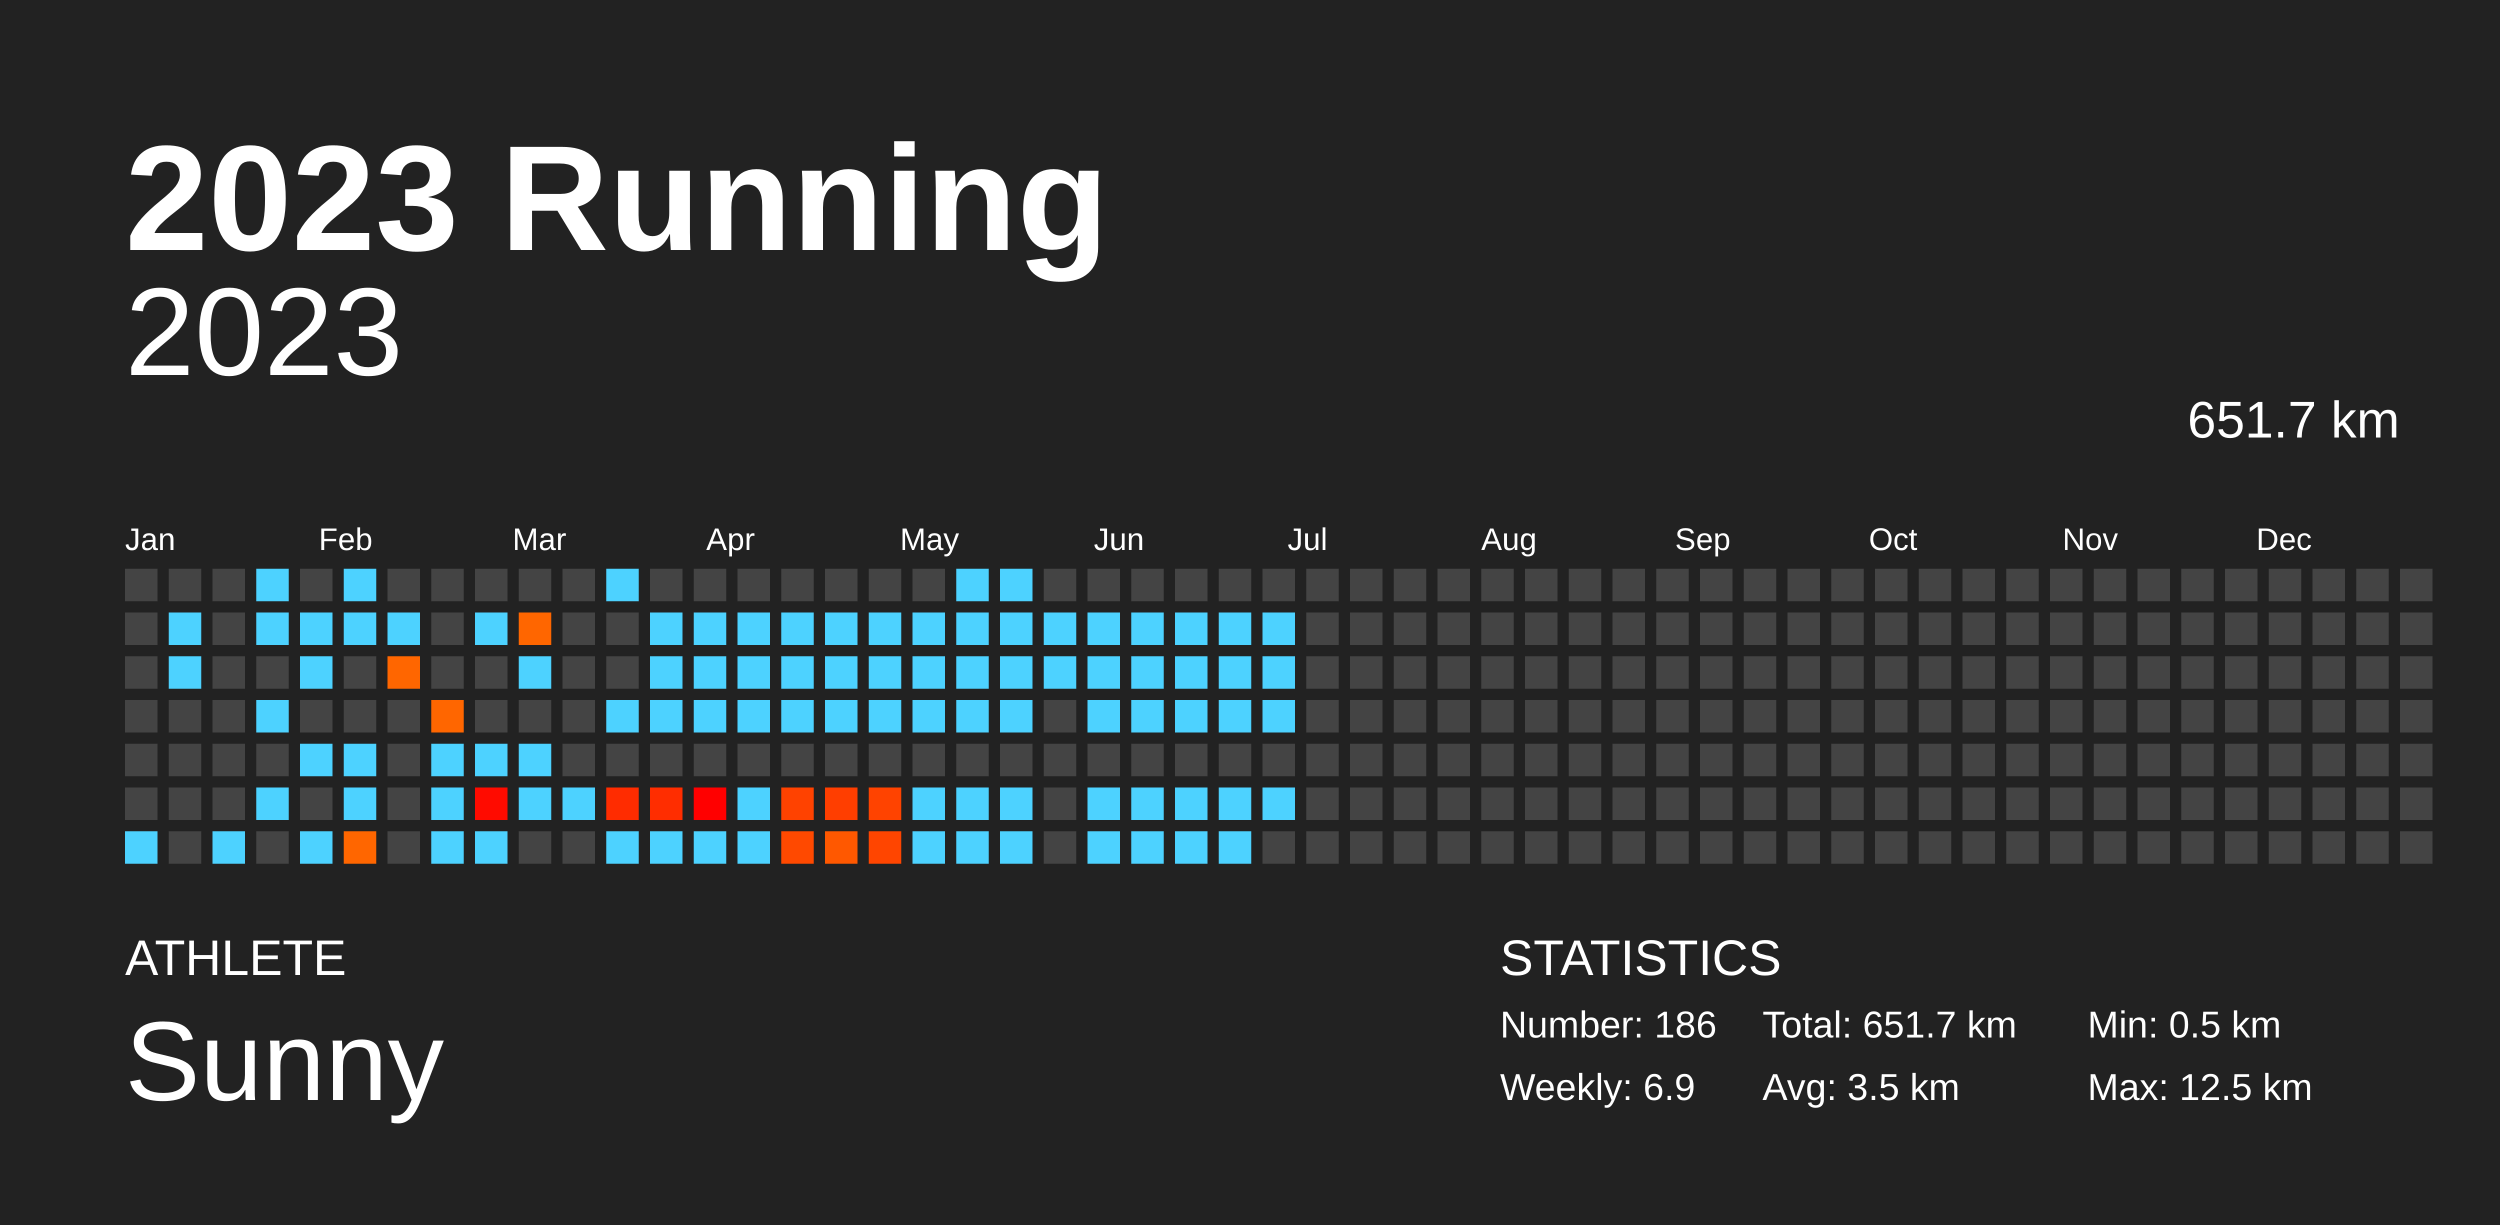
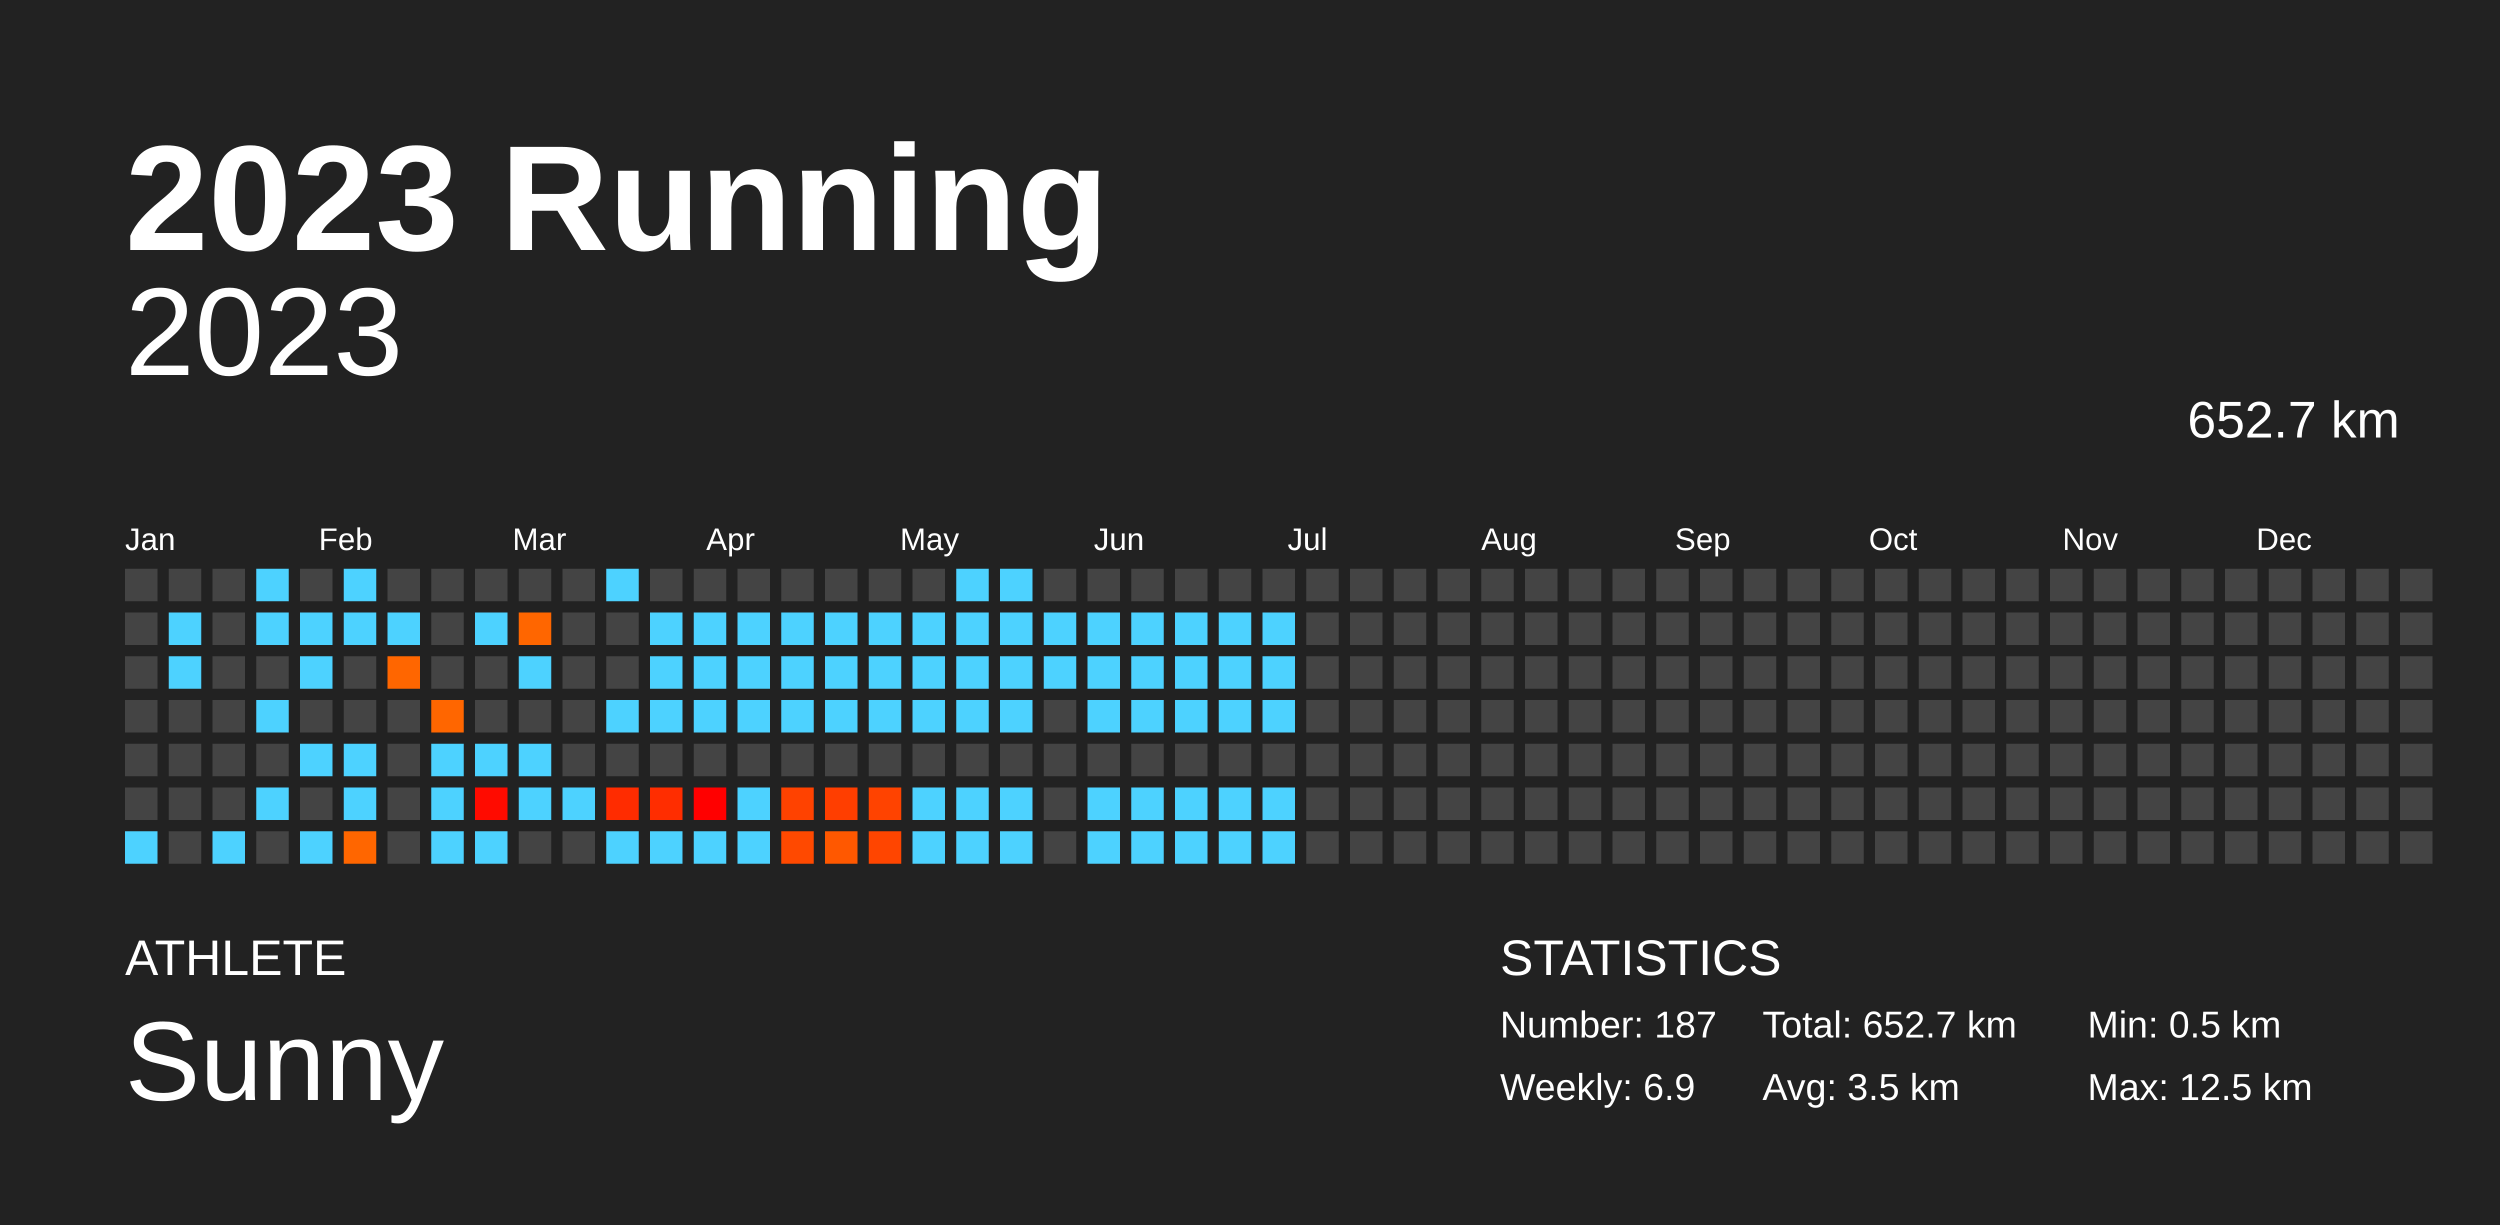
<svg xmlns="http://www.w3.org/2000/svg" baseProfile="full" height="98mm" version="1.1" viewBox="0,0,200,98" width="200mm">
  <defs />
  <rect fill="#222222" height="98" width="200" x="0" y="0" />
  <text fill="#FFFFFF" style="font-size:12px; font-family:Arial; font-weight:bold;" x="10" y="20">2023 Running</text>
  <text fill="#FFFFFF" style="font-size:4px; font-family:Arial" x="10" y="78">ATHLETE</text>
  <text fill="#FFFFFF" style="font-size:9px; font-family:Arial" x="10" y="88">Sunny</text>
  <text fill="#FFFFFF" style="font-size:4px; font-family:Arial" x="120" y="78">STATISTICS</text>
-   <text fill="#FFFFFF" style="font-size:3px; font-family:Arial" x="120" y="83">Number: 186</text>
+   <text fill="#FFFFFF" style="font-size:3px; font-family:Arial" x="120" y="83">Number: 187</text>
  <text fill="#FFFFFF" style="font-size:3px; font-family:Arial" x="120" y="88">Weekly: 6.9</text>
-   <text fill="#FFFFFF" style="font-size:3px; font-family:Arial" x="141" y="83">Total: 651.7 km</text>
+   <text fill="#FFFFFF" style="font-size:3px; font-family:Arial" x="141" y="83">Total: 652.7 km</text>
  <text fill="#FFFFFF" style="font-size:3px; font-family:Arial" x="141" y="88">Avg: 3.5 km</text>
  <text fill="#FFFFFF" style="font-size:3px; font-family:Arial" x="167" y="83">Min: 0.5 km</text>
  <text fill="#FFFFFF" style="font-size:3px; font-family:Arial" x="167" y="88">Max: 12.5 km</text>
  <text alignment-baseline="hanging" fill="#FFFFFF" style="font-size:10.0px; font-family:Arial;" x="10" y="30">2023</text>
-   <text alignment-baseline="hanging" fill="#FFFFFF" style="font-size:4.125px; font-family:Arial;" x="175" y="35">651.7 km</text>
+   <text alignment-baseline="hanging" fill="#FFFFFF" style="font-size:4.125px; font-family:Arial;" x="175" y="35">652.7 km</text>
  <text fill="#FFFFFF" style="font-size:2.5px; font-family:Arial" x="10.0" y="44">Jan</text>
  <text fill="#FFFFFF" style="font-size:2.5px; font-family:Arial" x="25.5" y="44">Feb</text>
  <text fill="#FFFFFF" style="font-size:2.5px; font-family:Arial" x="41.0" y="44">Mar</text>
  <text fill="#FFFFFF" style="font-size:2.5px; font-family:Arial" x="56.5" y="44">Apr</text>
  <text fill="#FFFFFF" style="font-size:2.5px; font-family:Arial" x="72.0" y="44">May</text>
  <text fill="#FFFFFF" style="font-size:2.5px; font-family:Arial" x="87.5" y="44">Jun</text>
  <text fill="#FFFFFF" style="font-size:2.5px; font-family:Arial" x="103.0" y="44">Jul</text>
  <text fill="#FFFFFF" style="font-size:2.5px; font-family:Arial" x="118.5" y="44">Aug</text>
  <text fill="#FFFFFF" style="font-size:2.5px; font-family:Arial" x="134.0" y="44">Sep</text>
  <text fill="#FFFFFF" style="font-size:2.5px; font-family:Arial" x="149.5" y="44">Oct</text>
  <text fill="#FFFFFF" style="font-size:2.5px; font-family:Arial" x="165.0" y="44">Nov</text>
  <text fill="#FFFFFF" style="font-size:2.5px; font-family:Arial" x="180.5" y="44">Dec</text>
  <rect fill="#444444" height="2.6" width="2.6" x="10.0" y="45.5" />
  <rect fill="#444444" height="2.6" width="2.6" x="10.0" y="49.0" />
  <rect fill="#444444" height="2.6" width="2.6" x="10.0" y="52.5" />
  <rect fill="#444444" height="2.6" width="2.6" x="10.0" y="56.0" />
  <rect fill="#444444" height="2.6" width="2.6" x="10.0" y="59.5" />
  <rect fill="#444444" height="2.6" width="2.6" x="10.0" y="63.0" />
  <rect fill="#4dd2ff" height="2.6" width="2.6" x="10.0" y="66.5" />
  <rect fill="#444444" height="2.6" width="2.6" x="13.5" y="45.5" />
  <rect fill="#4dd2ff" height="2.6" width="2.6" x="13.5" y="49.0" />
  <rect fill="#4dd2ff" height="2.6" width="2.6" x="13.5" y="52.5" />
  <rect fill="#444444" height="2.6" width="2.6" x="13.5" y="56.0" />
  <rect fill="#444444" height="2.6" width="2.6" x="13.5" y="59.5" />
  <rect fill="#444444" height="2.6" width="2.6" x="13.5" y="63.0" />
  <rect fill="#444444" height="2.6" width="2.6" x="13.5" y="66.5" />
  <rect fill="#444444" height="2.6" width="2.6" x="17.0" y="45.5" />
  <rect fill="#444444" height="2.6" width="2.6" x="17.0" y="49.0" />
  <rect fill="#444444" height="2.6" width="2.6" x="17.0" y="52.5" />
  <rect fill="#444444" height="2.6" width="2.6" x="17.0" y="56.0" />
  <rect fill="#444444" height="2.6" width="2.6" x="17.0" y="59.5" />
  <rect fill="#444444" height="2.6" width="2.6" x="17.0" y="63.0" />
  <rect fill="#4dd2ff" height="2.6" width="2.6" x="17.0" y="66.5" />
  <rect fill="#4dd2ff" height="2.6" width="2.6" x="20.5" y="45.5" />
  <rect fill="#4dd2ff" height="2.6" width="2.6" x="20.5" y="49.0" />
  <rect fill="#444444" height="2.6" width="2.6" x="20.5" y="52.5" />
  <rect fill="#4dd2ff" height="2.6" width="2.6" x="20.5" y="56.0" />
  <rect fill="#444444" height="2.6" width="2.6" x="20.5" y="59.5" />
  <rect fill="#4dd2ff" height="2.6" width="2.6" x="20.5" y="63.0" />
  <rect fill="#444444" height="2.6" width="2.6" x="20.5" y="66.5" />
  <rect fill="#444444" height="2.6" width="2.6" x="24.0" y="45.5" />
  <rect fill="#4dd2ff" height="2.6" width="2.6" x="24.0" y="49.0" />
  <rect fill="#4dd2ff" height="2.6" width="2.6" x="24.0" y="52.5" />
  <rect fill="#444444" height="2.6" width="2.6" x="24.0" y="56.0" />
  <rect fill="#4dd2ff" height="2.6" width="2.6" x="24.0" y="59.5" />
  <rect fill="#444444" height="2.6" width="2.6" x="24.0" y="63.0" />
  <rect fill="#4dd2ff" height="2.6" width="2.6" x="24.0" y="66.5" />
  <rect fill="#4dd2ff" height="2.6" width="2.6" x="27.5" y="45.5" />
  <rect fill="#4dd2ff" height="2.6" width="2.6" x="27.5" y="49.0" />
  <rect fill="#444444" height="2.6" width="2.6" x="27.5" y="52.5" />
  <rect fill="#444444" height="2.6" width="2.6" x="27.5" y="56.0" />
  <rect fill="#4dd2ff" height="2.6" width="2.6" x="27.5" y="59.5" />
  <rect fill="#4dd2ff" height="2.6" width="2.6" x="27.5" y="63.0" />
  <rect fill="#ff6600" height="2.6" width="2.6" x="27.5" y="66.5" />
  <rect fill="#444444" height="2.6" width="2.6" x="31.0" y="45.5" />
  <rect fill="#4dd2ff" height="2.6" width="2.6" x="31.0" y="49.0" />
  <rect fill="#ff6600" height="2.6" width="2.6" x="31.0" y="52.5" />
  <rect fill="#444444" height="2.6" width="2.6" x="31.0" y="56.0" />
  <rect fill="#444444" height="2.6" width="2.6" x="31.0" y="59.5" />
  <rect fill="#444444" height="2.6" width="2.6" x="31.0" y="63.0" />
  <rect fill="#444444" height="2.6" width="2.6" x="31.0" y="66.5" />
  <rect fill="#444444" height="2.6" width="2.6" x="34.5" y="45.5" />
  <rect fill="#444444" height="2.6" width="2.6" x="34.5" y="49.0" />
  <rect fill="#444444" height="2.6" width="2.6" x="34.5" y="52.5" />
  <rect fill="#ff6600" height="2.6" width="2.6" x="34.5" y="56.0" />
  <rect fill="#4dd2ff" height="2.6" width="2.6" x="34.5" y="59.5" />
  <rect fill="#4dd2ff" height="2.6" width="2.6" x="34.5" y="63.0" />
  <rect fill="#4dd2ff" height="2.6" width="2.6" x="34.5" y="66.5" />
  <rect fill="#444444" height="2.6" width="2.6" x="38.0" y="45.5" />
  <rect fill="#4dd2ff" height="2.6" width="2.6" x="38.0" y="49.0" />
  <rect fill="#444444" height="2.6" width="2.6" x="38.0" y="52.5" />
  <rect fill="#444444" height="2.6" width="2.6" x="38.0" y="56.0" />
  <rect fill="#4dd2ff" height="2.6" width="2.6" x="38.0" y="59.5" />
  <rect fill="#ff0b00" height="2.6" width="2.6" x="38.0" y="63.0" />
  <rect fill="#4dd2ff" height="2.6" width="2.6" x="38.0" y="66.5" />
  <rect fill="#444444" height="2.6" width="2.6" x="41.5" y="45.5" />
  <rect fill="#ff6600" height="2.6" width="2.6" x="41.5" y="49.0" />
  <rect fill="#4dd2ff" height="2.6" width="2.6" x="41.5" y="52.5" />
  <rect fill="#444444" height="2.6" width="2.6" x="41.5" y="56.0" />
  <rect fill="#4dd2ff" height="2.6" width="2.6" x="41.5" y="59.5" />
  <rect fill="#4dd2ff" height="2.6" width="2.6" x="41.5" y="63.0" />
  <rect fill="#444444" height="2.6" width="2.6" x="41.5" y="66.5" />
  <rect fill="#444444" height="2.6" width="2.6" x="45.0" y="45.5" />
  <rect fill="#444444" height="2.6" width="2.6" x="45.0" y="49.0" />
  <rect fill="#444444" height="2.6" width="2.6" x="45.0" y="52.5" />
  <rect fill="#444444" height="2.6" width="2.6" x="45.0" y="56.0" />
  <rect fill="#444444" height="2.6" width="2.6" x="45.0" y="59.5" />
  <rect fill="#4dd2ff" height="2.6" width="2.6" x="45.0" y="63.0" />
  <rect fill="#444444" height="2.6" width="2.6" x="45.0" y="66.5" />
  <rect fill="#4dd2ff" height="2.6" width="2.6" x="48.5" y="45.5" />
  <rect fill="#444444" height="2.6" width="2.6" x="48.5" y="49.0" />
  <rect fill="#444444" height="2.6" width="2.6" x="48.5" y="52.5" />
  <rect fill="#4dd2ff" height="2.6" width="2.6" x="48.5" y="56.0" />
  <rect fill="#444444" height="2.6" width="2.6" x="48.5" y="59.5" />
  <rect fill="#ff2c00" height="2.6" width="2.6" x="48.5" y="63.0" />
  <rect fill="#4dd2ff" height="2.6" width="2.6" x="48.5" y="66.5" />
  <rect fill="#444444" height="2.6" width="2.6" x="52.0" y="45.5" />
  <rect fill="#4dd2ff" height="2.6" width="2.6" x="52.0" y="49.0" />
  <rect fill="#4dd2ff" height="2.6" width="2.6" x="52.0" y="52.5" />
  <rect fill="#4dd2ff" height="2.6" width="2.6" x="52.0" y="56.0" />
  <rect fill="#444444" height="2.6" width="2.6" x="52.0" y="59.5" />
  <rect fill="#ff2d00" height="2.6" width="2.6" x="52.0" y="63.0" />
  <rect fill="#4dd2ff" height="2.6" width="2.6" x="52.0" y="66.5" />
  <rect fill="#444444" height="2.6" width="2.6" x="55.5" y="45.5" />
  <rect fill="#4dd2ff" height="2.6" width="2.6" x="55.5" y="49.0" />
  <rect fill="#4dd2ff" height="2.6" width="2.6" x="55.5" y="52.5" />
  <rect fill="#4dd2ff" height="2.6" width="2.6" x="55.5" y="56.0" />
  <rect fill="#444444" height="2.6" width="2.6" x="55.5" y="59.5" />
  <rect fill="#ff0000" height="2.6" width="2.6" x="55.5" y="63.0" />
  <rect fill="#4dd2ff" height="2.6" width="2.6" x="55.5" y="66.5" />
  <rect fill="#444444" height="2.6" width="2.6" x="59.0" y="45.5" />
  <rect fill="#4dd2ff" height="2.6" width="2.6" x="59.0" y="49.0" />
  <rect fill="#4dd2ff" height="2.6" width="2.6" x="59.0" y="52.5" />
  <rect fill="#4dd2ff" height="2.6" width="2.6" x="59.0" y="56.0" />
  <rect fill="#444444" height="2.6" width="2.6" x="59.0" y="59.5" />
  <rect fill="#4dd2ff" height="2.6" width="2.6" x="59.0" y="63.0" />
  <rect fill="#4dd2ff" height="2.6" width="2.6" x="59.0" y="66.5" />
  <rect fill="#444444" height="2.6" width="2.6" x="62.5" y="45.5" />
  <rect fill="#4dd2ff" height="2.6" width="2.6" x="62.5" y="49.0" />
  <rect fill="#4dd2ff" height="2.6" width="2.6" x="62.5" y="52.5" />
  <rect fill="#4dd2ff" height="2.6" width="2.6" x="62.5" y="56.0" />
  <rect fill="#444444" height="2.6" width="2.6" x="62.5" y="59.5" />
  <rect fill="#ff4200" height="2.6" width="2.6" x="62.5" y="63.0" />
  <rect fill="#ff4900" height="2.6" width="2.6" x="62.5" y="66.5" />
  <rect fill="#444444" height="2.6" width="2.6" x="66.0" y="45.5" />
  <rect fill="#4dd2ff" height="2.6" width="2.6" x="66.0" y="49.0" />
  <rect fill="#4dd2ff" height="2.6" width="2.6" x="66.0" y="52.5" />
  <rect fill="#4dd2ff" height="2.6" width="2.6" x="66.0" y="56.0" />
  <rect fill="#444444" height="2.6" width="2.6" x="66.0" y="59.5" />
  <rect fill="#ff3e00" height="2.6" width="2.6" x="66.0" y="63.0" />
  <rect fill="#ff5800" height="2.6" width="2.6" x="66.0" y="66.5" />
  <rect fill="#444444" height="2.6" width="2.6" x="69.5" y="45.5" />
  <rect fill="#4dd2ff" height="2.6" width="2.6" x="69.5" y="49.0" />
  <rect fill="#4dd2ff" height="2.6" width="2.6" x="69.5" y="52.5" />
  <rect fill="#4dd2ff" height="2.6" width="2.6" x="69.5" y="56.0" />
  <rect fill="#444444" height="2.6" width="2.6" x="69.5" y="59.5" />
  <rect fill="#ff4300" height="2.6" width="2.6" x="69.5" y="63.0" />
  <rect fill="#ff4500" height="2.6" width="2.6" x="69.5" y="66.5" />
  <rect fill="#444444" height="2.6" width="2.6" x="73.0" y="45.5" />
  <rect fill="#4dd2ff" height="2.6" width="2.6" x="73.0" y="49.0" />
  <rect fill="#4dd2ff" height="2.6" width="2.6" x="73.0" y="52.5" />
  <rect fill="#4dd2ff" height="2.6" width="2.6" x="73.0" y="56.0" />
  <rect fill="#444444" height="2.6" width="2.6" x="73.0" y="59.5" />
  <rect fill="#4dd2ff" height="2.6" width="2.6" x="73.0" y="63.0" />
  <rect fill="#4dd2ff" height="2.6" width="2.6" x="73.0" y="66.5" />
  <rect fill="#4dd2ff" height="2.6" width="2.6" x="76.5" y="45.5" />
  <rect fill="#4dd2ff" height="2.6" width="2.6" x="76.5" y="49.0" />
  <rect fill="#4dd2ff" height="2.6" width="2.6" x="76.5" y="52.5" />
  <rect fill="#4dd2ff" height="2.6" width="2.6" x="76.5" y="56.0" />
  <rect fill="#444444" height="2.6" width="2.6" x="76.5" y="59.5" />
  <rect fill="#4dd2ff" height="2.6" width="2.6" x="76.5" y="63.0" />
  <rect fill="#4dd2ff" height="2.6" width="2.6" x="76.5" y="66.5" />
  <rect fill="#4dd2ff" height="2.6" width="2.6" x="80.0" y="45.5" />
  <rect fill="#4dd2ff" height="2.6" width="2.6" x="80.0" y="49.0" />
  <rect fill="#4dd2ff" height="2.6" width="2.6" x="80.0" y="52.5" />
  <rect fill="#4dd2ff" height="2.6" width="2.6" x="80.0" y="56.0" />
  <rect fill="#444444" height="2.6" width="2.6" x="80.0" y="59.5" />
  <rect fill="#4dd2ff" height="2.6" width="2.6" x="80.0" y="63.0" />
  <rect fill="#4dd2ff" height="2.6" width="2.6" x="80.0" y="66.5" />
  <rect fill="#444444" height="2.6" width="2.6" x="83.5" y="45.5" />
  <rect fill="#4dd2ff" height="2.6" width="2.6" x="83.5" y="49.0" />
  <rect fill="#4dd2ff" height="2.6" width="2.6" x="83.5" y="52.5" />
  <rect fill="#444444" height="2.6" width="2.6" x="83.5" y="56.0" />
  <rect fill="#444444" height="2.6" width="2.6" x="83.5" y="59.5" />
  <rect fill="#444444" height="2.6" width="2.6" x="83.5" y="63.0" />
  <rect fill="#444444" height="2.6" width="2.6" x="83.5" y="66.5" />
  <rect fill="#444444" height="2.6" width="2.6" x="87.0" y="45.5" />
  <rect fill="#4dd2ff" height="2.6" width="2.6" x="87.0" y="49.0" />
  <rect fill="#4dd2ff" height="2.6" width="2.6" x="87.0" y="52.5" />
  <rect fill="#4dd2ff" height="2.6" width="2.6" x="87.0" y="56.0" />
  <rect fill="#444444" height="2.6" width="2.6" x="87.0" y="59.5" />
  <rect fill="#4dd2ff" height="2.6" width="2.6" x="87.0" y="63.0" />
  <rect fill="#4dd2ff" height="2.6" width="2.6" x="87.0" y="66.5" />
  <rect fill="#444444" height="2.6" width="2.6" x="90.5" y="45.5" />
  <rect fill="#4dd2ff" height="2.6" width="2.6" x="90.5" y="49.0" />
  <rect fill="#4dd2ff" height="2.6" width="2.6" x="90.5" y="52.5" />
  <rect fill="#4dd2ff" height="2.6" width="2.6" x="90.5" y="56.0" />
  <rect fill="#444444" height="2.6" width="2.6" x="90.5" y="59.5" />
  <rect fill="#4dd2ff" height="2.6" width="2.6" x="90.5" y="63.0" />
  <rect fill="#4dd2ff" height="2.6" width="2.6" x="90.5" y="66.5" />
  <rect fill="#444444" height="2.6" width="2.6" x="94.0" y="45.5" />
  <rect fill="#4dd2ff" height="2.6" width="2.6" x="94.0" y="49.0" />
  <rect fill="#4dd2ff" height="2.6" width="2.6" x="94.0" y="52.5" />
  <rect fill="#4dd2ff" height="2.6" width="2.6" x="94.0" y="56.0" />
  <rect fill="#444444" height="2.6" width="2.6" x="94.0" y="59.5" />
  <rect fill="#4dd2ff" height="2.6" width="2.6" x="94.0" y="63.0" />
  <rect fill="#4dd2ff" height="2.6" width="2.6" x="94.0" y="66.5" />
  <rect fill="#444444" height="2.6" width="2.6" x="97.5" y="45.5" />
  <rect fill="#4dd2ff" height="2.6" width="2.6" x="97.5" y="49.0" />
  <rect fill="#4dd2ff" height="2.6" width="2.6" x="97.5" y="52.5" />
  <rect fill="#4dd2ff" height="2.6" width="2.6" x="97.5" y="56.0" />
  <rect fill="#444444" height="2.6" width="2.6" x="97.5" y="59.5" />
  <rect fill="#4dd2ff" height="2.6" width="2.6" x="97.5" y="63.0" />
  <rect fill="#4dd2ff" height="2.6" width="2.6" x="97.5" y="66.5" />
  <rect fill="#444444" height="2.6" width="2.6" x="101.0" y="45.5" />
  <rect fill="#4dd2ff" height="2.6" width="2.6" x="101.0" y="49.0" />
  <rect fill="#4dd2ff" height="2.6" width="2.6" x="101.0" y="52.5" />
  <rect fill="#4dd2ff" height="2.6" width="2.6" x="101.0" y="56.0" />
  <rect fill="#444444" height="2.6" width="2.6" x="101.0" y="59.5" />
  <rect fill="#4dd2ff" height="2.6" width="2.6" x="101.0" y="63.0" />
-   <rect fill="#444444" height="2.6" width="2.6" x="101.0" y="66.5" />
+   <rect fill="#4dd2ff" height="2.6" width="2.6" x="101.0" y="66.5" />
  <rect fill="#444444" height="2.6" width="2.6" x="104.5" y="45.5" />
  <rect fill="#444444" height="2.6" width="2.6" x="104.5" y="49.0" />
  <rect fill="#444444" height="2.6" width="2.6" x="104.5" y="52.5" />
  <rect fill="#444444" height="2.6" width="2.6" x="104.5" y="56.0" />
  <rect fill="#444444" height="2.6" width="2.6" x="104.5" y="59.5" />
  <rect fill="#444444" height="2.6" width="2.6" x="104.5" y="63.0" />
  <rect fill="#444444" height="2.6" width="2.6" x="104.5" y="66.5" />
  <rect fill="#444444" height="2.6" width="2.6" x="108.0" y="45.5" />
  <rect fill="#444444" height="2.6" width="2.6" x="108.0" y="49.0" />
  <rect fill="#444444" height="2.6" width="2.6" x="108.0" y="52.5" />
  <rect fill="#444444" height="2.6" width="2.6" x="108.0" y="56.0" />
  <rect fill="#444444" height="2.6" width="2.6" x="108.0" y="59.5" />
  <rect fill="#444444" height="2.6" width="2.6" x="108.0" y="63.0" />
  <rect fill="#444444" height="2.6" width="2.6" x="108.0" y="66.5" />
  <rect fill="#444444" height="2.6" width="2.6" x="111.5" y="45.5" />
  <rect fill="#444444" height="2.6" width="2.6" x="111.5" y="49.0" />
  <rect fill="#444444" height="2.6" width="2.6" x="111.5" y="52.5" />
  <rect fill="#444444" height="2.6" width="2.6" x="111.5" y="56.0" />
  <rect fill="#444444" height="2.6" width="2.6" x="111.5" y="59.5" />
  <rect fill="#444444" height="2.6" width="2.6" x="111.5" y="63.0" />
  <rect fill="#444444" height="2.6" width="2.6" x="111.5" y="66.5" />
  <rect fill="#444444" height="2.6" width="2.6" x="115.0" y="45.5" />
  <rect fill="#444444" height="2.6" width="2.6" x="115.0" y="49.0" />
  <rect fill="#444444" height="2.6" width="2.6" x="115.0" y="52.5" />
  <rect fill="#444444" height="2.6" width="2.6" x="115.0" y="56.0" />
  <rect fill="#444444" height="2.6" width="2.6" x="115.0" y="59.5" />
  <rect fill="#444444" height="2.6" width="2.6" x="115.0" y="63.0" />
  <rect fill="#444444" height="2.6" width="2.6" x="115.0" y="66.5" />
  <rect fill="#444444" height="2.6" width="2.6" x="118.5" y="45.5" />
  <rect fill="#444444" height="2.6" width="2.6" x="118.5" y="49.0" />
  <rect fill="#444444" height="2.6" width="2.6" x="118.5" y="52.5" />
  <rect fill="#444444" height="2.6" width="2.6" x="118.5" y="56.0" />
  <rect fill="#444444" height="2.6" width="2.6" x="118.5" y="59.5" />
  <rect fill="#444444" height="2.6" width="2.6" x="118.5" y="63.0" />
  <rect fill="#444444" height="2.6" width="2.6" x="118.5" y="66.5" />
  <rect fill="#444444" height="2.6" width="2.6" x="122.0" y="45.5" />
  <rect fill="#444444" height="2.6" width="2.6" x="122.0" y="49.0" />
  <rect fill="#444444" height="2.6" width="2.6" x="122.0" y="52.5" />
  <rect fill="#444444" height="2.6" width="2.6" x="122.0" y="56.0" />
  <rect fill="#444444" height="2.6" width="2.6" x="122.0" y="59.5" />
  <rect fill="#444444" height="2.6" width="2.6" x="122.0" y="63.0" />
  <rect fill="#444444" height="2.6" width="2.6" x="122.0" y="66.5" />
  <rect fill="#444444" height="2.6" width="2.6" x="125.5" y="45.5" />
  <rect fill="#444444" height="2.6" width="2.6" x="125.5" y="49.0" />
  <rect fill="#444444" height="2.6" width="2.6" x="125.5" y="52.5" />
  <rect fill="#444444" height="2.6" width="2.6" x="125.5" y="56.0" />
  <rect fill="#444444" height="2.6" width="2.6" x="125.5" y="59.5" />
  <rect fill="#444444" height="2.6" width="2.6" x="125.5" y="63.0" />
  <rect fill="#444444" height="2.6" width="2.6" x="125.5" y="66.5" />
  <rect fill="#444444" height="2.6" width="2.6" x="129.0" y="45.5" />
  <rect fill="#444444" height="2.6" width="2.6" x="129.0" y="49.0" />
  <rect fill="#444444" height="2.6" width="2.6" x="129.0" y="52.5" />
  <rect fill="#444444" height="2.6" width="2.6" x="129.0" y="56.0" />
  <rect fill="#444444" height="2.6" width="2.6" x="129.0" y="59.5" />
  <rect fill="#444444" height="2.6" width="2.6" x="129.0" y="63.0" />
  <rect fill="#444444" height="2.6" width="2.6" x="129.0" y="66.5" />
  <rect fill="#444444" height="2.6" width="2.6" x="132.5" y="45.5" />
  <rect fill="#444444" height="2.6" width="2.6" x="132.5" y="49.0" />
  <rect fill="#444444" height="2.6" width="2.6" x="132.5" y="52.5" />
  <rect fill="#444444" height="2.6" width="2.6" x="132.5" y="56.0" />
  <rect fill="#444444" height="2.6" width="2.6" x="132.5" y="59.5" />
  <rect fill="#444444" height="2.6" width="2.6" x="132.5" y="63.0" />
  <rect fill="#444444" height="2.6" width="2.6" x="132.5" y="66.5" />
  <rect fill="#444444" height="2.6" width="2.6" x="136.0" y="45.5" />
  <rect fill="#444444" height="2.6" width="2.6" x="136.0" y="49.0" />
  <rect fill="#444444" height="2.6" width="2.6" x="136.0" y="52.5" />
  <rect fill="#444444" height="2.6" width="2.6" x="136.0" y="56.0" />
  <rect fill="#444444" height="2.6" width="2.6" x="136.0" y="59.5" />
  <rect fill="#444444" height="2.6" width="2.6" x="136.0" y="63.0" />
  <rect fill="#444444" height="2.6" width="2.6" x="136.0" y="66.5" />
  <rect fill="#444444" height="2.6" width="2.6" x="139.5" y="45.5" />
  <rect fill="#444444" height="2.6" width="2.6" x="139.5" y="49.0" />
  <rect fill="#444444" height="2.6" width="2.6" x="139.5" y="52.5" />
  <rect fill="#444444" height="2.6" width="2.6" x="139.5" y="56.0" />
  <rect fill="#444444" height="2.6" width="2.6" x="139.5" y="59.5" />
  <rect fill="#444444" height="2.6" width="2.6" x="139.5" y="63.0" />
  <rect fill="#444444" height="2.6" width="2.6" x="139.5" y="66.5" />
  <rect fill="#444444" height="2.6" width="2.6" x="143.0" y="45.5" />
  <rect fill="#444444" height="2.6" width="2.6" x="143.0" y="49.0" />
  <rect fill="#444444" height="2.6" width="2.6" x="143.0" y="52.5" />
  <rect fill="#444444" height="2.6" width="2.6" x="143.0" y="56.0" />
  <rect fill="#444444" height="2.6" width="2.6" x="143.0" y="59.5" />
  <rect fill="#444444" height="2.6" width="2.6" x="143.0" y="63.0" />
  <rect fill="#444444" height="2.6" width="2.6" x="143.0" y="66.5" />
  <rect fill="#444444" height="2.6" width="2.6" x="146.5" y="45.5" />
  <rect fill="#444444" height="2.6" width="2.6" x="146.5" y="49.0" />
  <rect fill="#444444" height="2.6" width="2.6" x="146.5" y="52.5" />
  <rect fill="#444444" height="2.6" width="2.6" x="146.5" y="56.0" />
  <rect fill="#444444" height="2.6" width="2.6" x="146.5" y="59.5" />
  <rect fill="#444444" height="2.6" width="2.6" x="146.5" y="63.0" />
  <rect fill="#444444" height="2.6" width="2.6" x="146.5" y="66.5" />
  <rect fill="#444444" height="2.6" width="2.6" x="150.0" y="45.5" />
  <rect fill="#444444" height="2.6" width="2.6" x="150.0" y="49.0" />
  <rect fill="#444444" height="2.6" width="2.6" x="150.0" y="52.5" />
  <rect fill="#444444" height="2.6" width="2.6" x="150.0" y="56.0" />
  <rect fill="#444444" height="2.6" width="2.6" x="150.0" y="59.5" />
  <rect fill="#444444" height="2.6" width="2.6" x="150.0" y="63.0" />
  <rect fill="#444444" height="2.6" width="2.6" x="150.0" y="66.5" />
  <rect fill="#444444" height="2.6" width="2.6" x="153.5" y="45.5" />
  <rect fill="#444444" height="2.6" width="2.6" x="153.5" y="49.0" />
  <rect fill="#444444" height="2.6" width="2.6" x="153.5" y="52.5" />
  <rect fill="#444444" height="2.6" width="2.6" x="153.5" y="56.0" />
  <rect fill="#444444" height="2.6" width="2.6" x="153.5" y="59.5" />
  <rect fill="#444444" height="2.6" width="2.6" x="153.5" y="63.0" />
  <rect fill="#444444" height="2.6" width="2.6" x="153.5" y="66.5" />
  <rect fill="#444444" height="2.6" width="2.6" x="157.0" y="45.5" />
  <rect fill="#444444" height="2.6" width="2.6" x="157.0" y="49.0" />
  <rect fill="#444444" height="2.6" width="2.6" x="157.0" y="52.5" />
  <rect fill="#444444" height="2.6" width="2.6" x="157.0" y="56.0" />
  <rect fill="#444444" height="2.6" width="2.6" x="157.0" y="59.5" />
  <rect fill="#444444" height="2.6" width="2.6" x="157.0" y="63.0" />
  <rect fill="#444444" height="2.6" width="2.6" x="157.0" y="66.5" />
  <rect fill="#444444" height="2.6" width="2.6" x="160.5" y="45.5" />
  <rect fill="#444444" height="2.6" width="2.6" x="160.5" y="49.0" />
  <rect fill="#444444" height="2.6" width="2.6" x="160.5" y="52.5" />
  <rect fill="#444444" height="2.6" width="2.6" x="160.5" y="56.0" />
  <rect fill="#444444" height="2.6" width="2.6" x="160.5" y="59.5" />
  <rect fill="#444444" height="2.6" width="2.6" x="160.5" y="63.0" />
  <rect fill="#444444" height="2.6" width="2.6" x="160.5" y="66.5" />
  <rect fill="#444444" height="2.6" width="2.6" x="164.0" y="45.5" />
  <rect fill="#444444" height="2.6" width="2.6" x="164.0" y="49.0" />
  <rect fill="#444444" height="2.6" width="2.6" x="164.0" y="52.5" />
  <rect fill="#444444" height="2.6" width="2.6" x="164.0" y="56.0" />
  <rect fill="#444444" height="2.6" width="2.6" x="164.0" y="59.5" />
  <rect fill="#444444" height="2.6" width="2.6" x="164.0" y="63.0" />
  <rect fill="#444444" height="2.6" width="2.6" x="164.0" y="66.5" />
  <rect fill="#444444" height="2.6" width="2.6" x="167.5" y="45.5" />
  <rect fill="#444444" height="2.6" width="2.6" x="167.5" y="49.0" />
  <rect fill="#444444" height="2.6" width="2.6" x="167.5" y="52.5" />
  <rect fill="#444444" height="2.6" width="2.6" x="167.5" y="56.0" />
  <rect fill="#444444" height="2.6" width="2.6" x="167.5" y="59.5" />
  <rect fill="#444444" height="2.6" width="2.6" x="167.5" y="63.0" />
  <rect fill="#444444" height="2.6" width="2.6" x="167.5" y="66.5" />
  <rect fill="#444444" height="2.6" width="2.6" x="171.0" y="45.5" />
  <rect fill="#444444" height="2.6" width="2.6" x="171.0" y="49.0" />
  <rect fill="#444444" height="2.6" width="2.6" x="171.0" y="52.5" />
  <rect fill="#444444" height="2.6" width="2.6" x="171.0" y="56.0" />
  <rect fill="#444444" height="2.6" width="2.6" x="171.0" y="59.5" />
  <rect fill="#444444" height="2.6" width="2.6" x="171.0" y="63.0" />
  <rect fill="#444444" height="2.6" width="2.6" x="171.0" y="66.5" />
  <rect fill="#444444" height="2.6" width="2.6" x="174.5" y="45.5" />
  <rect fill="#444444" height="2.6" width="2.6" x="174.5" y="49.0" />
  <rect fill="#444444" height="2.6" width="2.6" x="174.5" y="52.5" />
  <rect fill="#444444" height="2.6" width="2.6" x="174.5" y="56.0" />
  <rect fill="#444444" height="2.6" width="2.6" x="174.5" y="59.5" />
  <rect fill="#444444" height="2.6" width="2.6" x="174.5" y="63.0" />
  <rect fill="#444444" height="2.6" width="2.6" x="174.5" y="66.5" />
  <rect fill="#444444" height="2.6" width="2.6" x="178.0" y="45.5" />
  <rect fill="#444444" height="2.6" width="2.6" x="178.0" y="49.0" />
  <rect fill="#444444" height="2.6" width="2.6" x="178.0" y="52.5" />
  <rect fill="#444444" height="2.6" width="2.6" x="178.0" y="56.0" />
  <rect fill="#444444" height="2.6" width="2.6" x="178.0" y="59.5" />
  <rect fill="#444444" height="2.6" width="2.6" x="178.0" y="63.0" />
  <rect fill="#444444" height="2.6" width="2.6" x="178.0" y="66.5" />
  <rect fill="#444444" height="2.6" width="2.6" x="181.5" y="45.5" />
  <rect fill="#444444" height="2.6" width="2.6" x="181.5" y="49.0" />
  <rect fill="#444444" height="2.6" width="2.6" x="181.5" y="52.5" />
  <rect fill="#444444" height="2.6" width="2.6" x="181.5" y="56.0" />
  <rect fill="#444444" height="2.6" width="2.6" x="181.5" y="59.5" />
  <rect fill="#444444" height="2.6" width="2.6" x="181.5" y="63.0" />
  <rect fill="#444444" height="2.6" width="2.6" x="181.5" y="66.5" />
  <rect fill="#444444" height="2.6" width="2.6" x="185.0" y="45.5" />
  <rect fill="#444444" height="2.6" width="2.6" x="185.0" y="49.0" />
  <rect fill="#444444" height="2.6" width="2.6" x="185.0" y="52.5" />
  <rect fill="#444444" height="2.6" width="2.6" x="185.0" y="56.0" />
  <rect fill="#444444" height="2.6" width="2.6" x="185.0" y="59.5" />
  <rect fill="#444444" height="2.6" width="2.6" x="185.0" y="63.0" />
  <rect fill="#444444" height="2.6" width="2.6" x="185.0" y="66.5" />
  <rect fill="#444444" height="2.6" width="2.6" x="188.5" y="45.5" />
  <rect fill="#444444" height="2.6" width="2.6" x="188.5" y="49.0" />
  <rect fill="#444444" height="2.6" width="2.6" x="188.5" y="52.5" />
  <rect fill="#444444" height="2.6" width="2.6" x="188.5" y="56.0" />
  <rect fill="#444444" height="2.6" width="2.6" x="188.5" y="59.5" />
  <rect fill="#444444" height="2.6" width="2.6" x="188.5" y="63.0" />
  <rect fill="#444444" height="2.6" width="2.6" x="188.5" y="66.5" />
  <rect fill="#444444" height="2.6" width="2.6" x="192.0" y="45.5" />
  <rect fill="#444444" height="2.6" width="2.6" x="192.0" y="49.0" />
  <rect fill="#444444" height="2.6" width="2.6" x="192.0" y="52.5" />
  <rect fill="#444444" height="2.6" width="2.6" x="192.0" y="56.0" />
  <rect fill="#444444" height="2.6" width="2.6" x="192.0" y="59.5" />
  <rect fill="#444444" height="2.6" width="2.6" x="192.0" y="63.0" />
  <rect fill="#444444" height="2.6" width="2.6" x="192.0" y="66.5" />
</svg>
